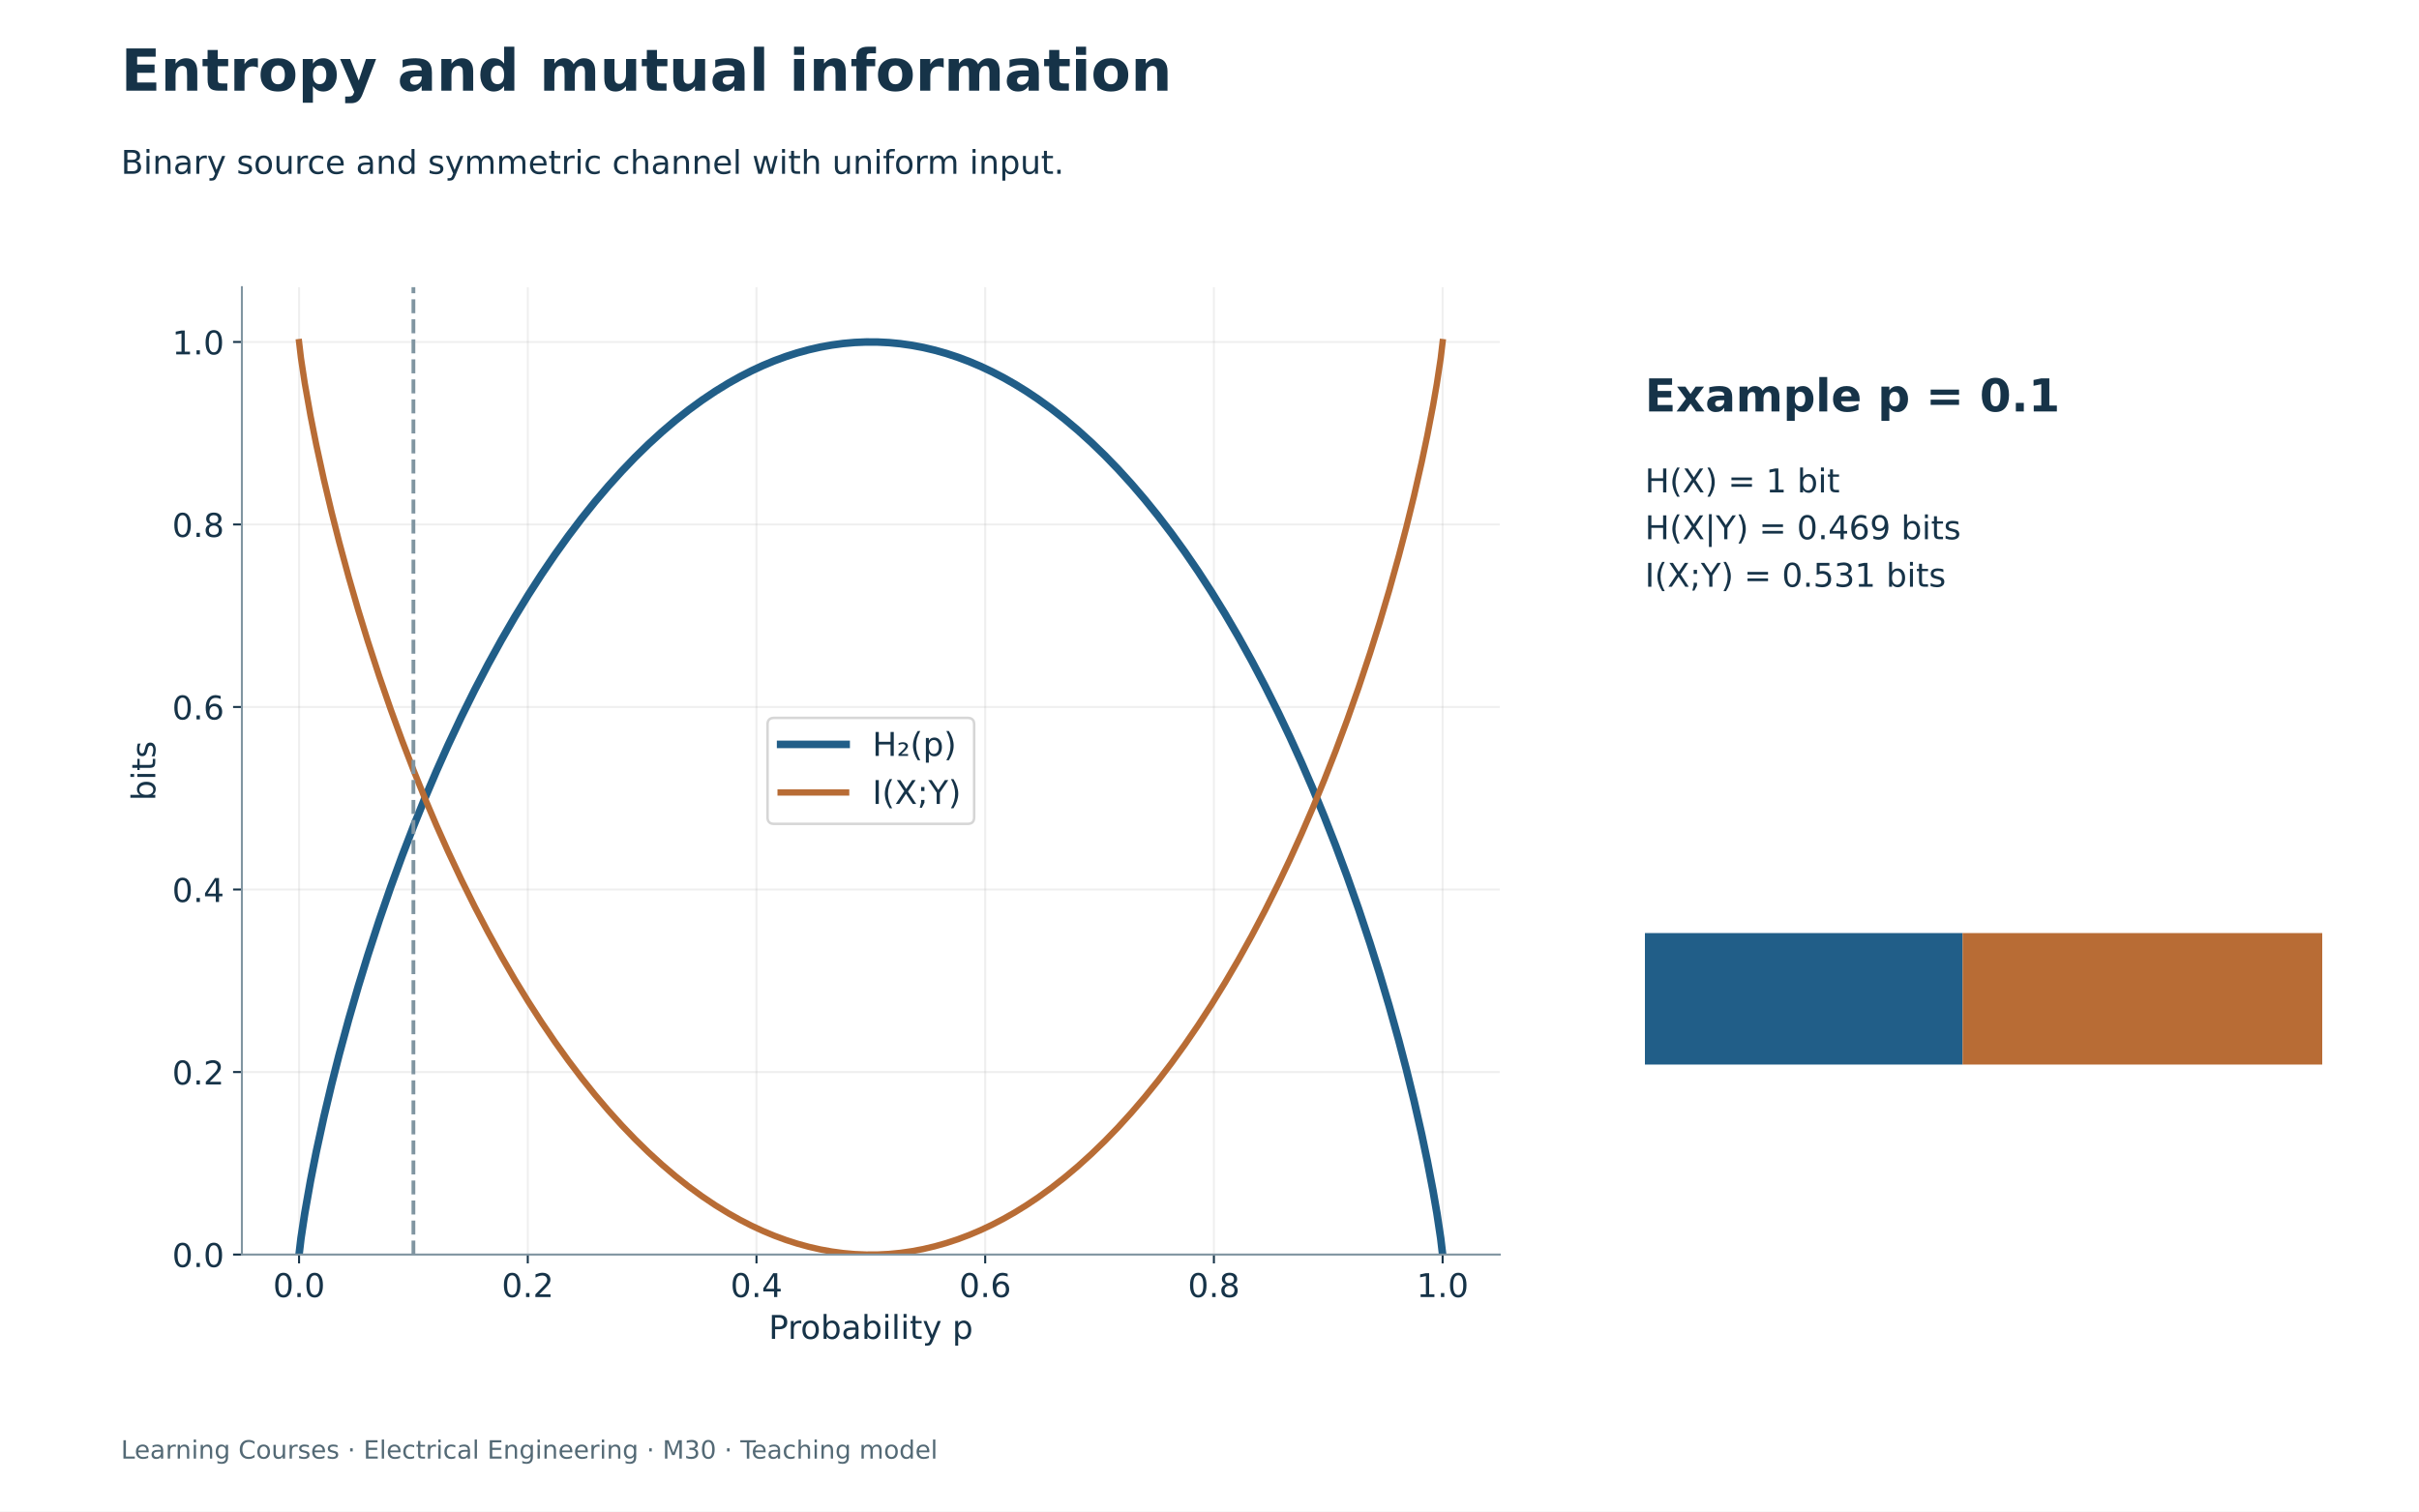
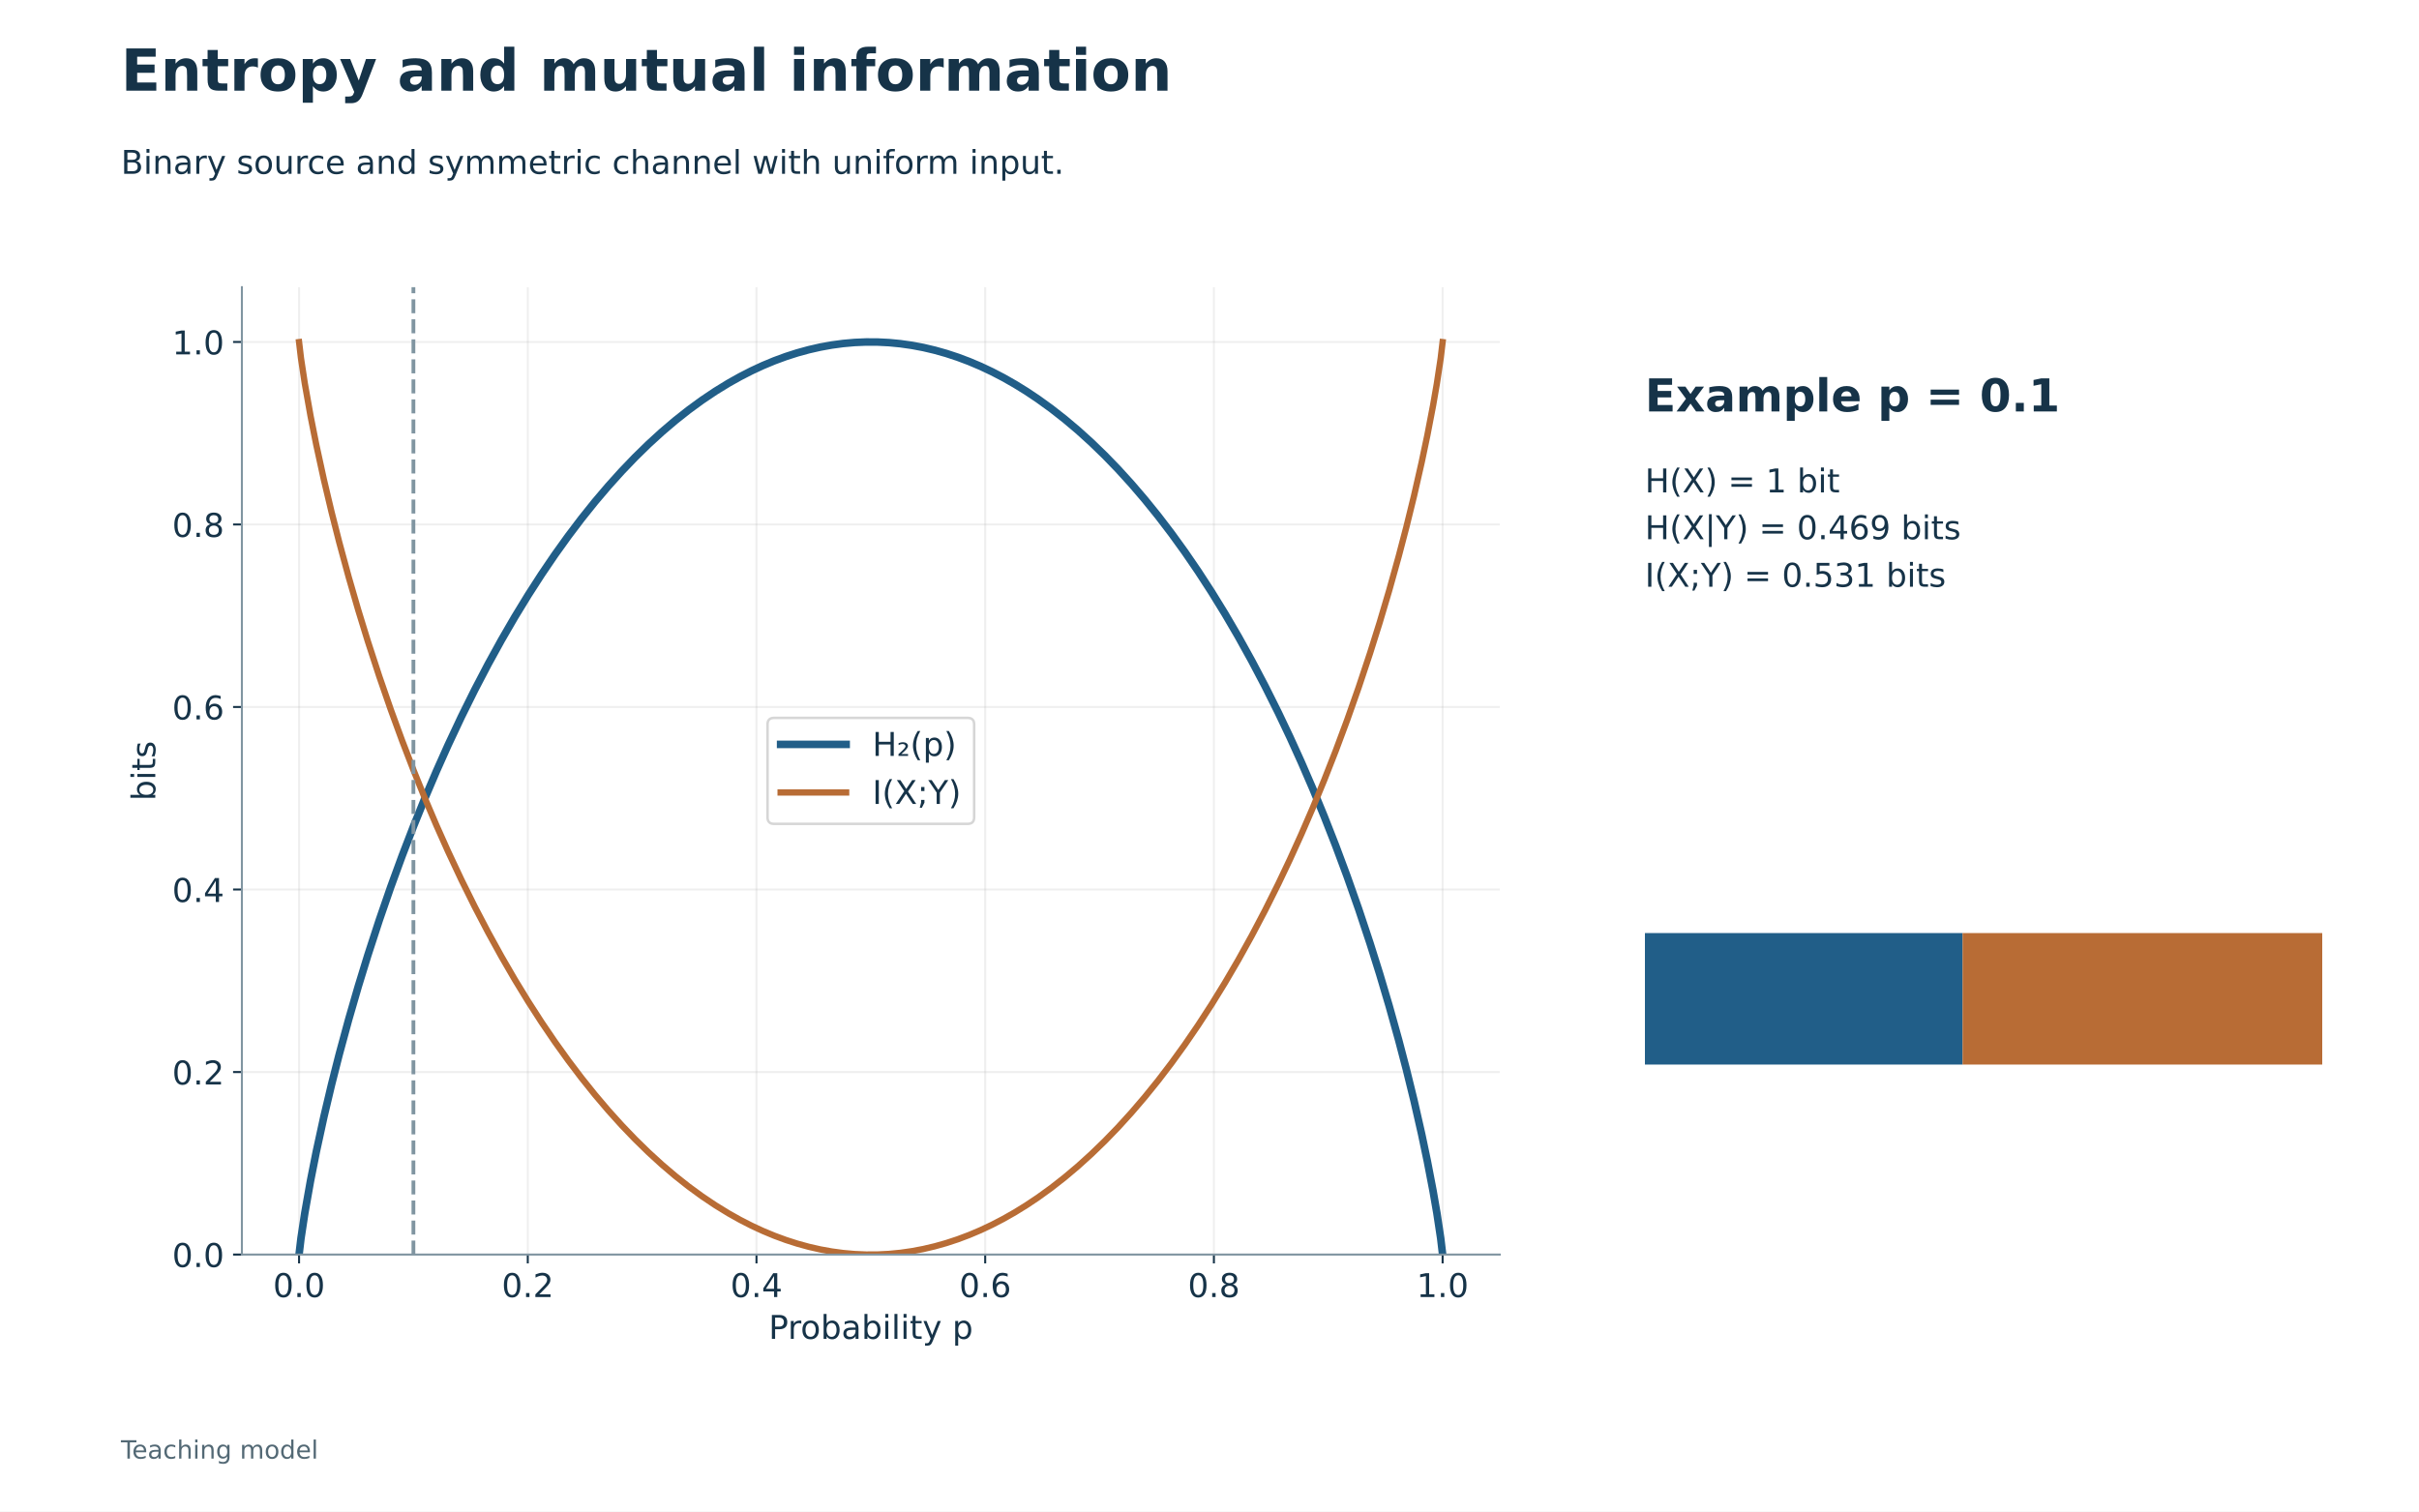
<svg xmlns="http://www.w3.org/2000/svg" xmlns:xlink="http://www.w3.org/1999/xlink" width="960" height="600" viewBox="0 0 960 600" version="1.1">
  <defs>
    <style type="text/css">*{stroke-linejoin: round; stroke-linecap: butt}</style>
  </defs>
  <g id="figure_1">
    <g id="patch_1">
      <path d="M 0 600  L 960 600  L 960 0  L 0 0  z " style="fill: #ffffff" />
    </g>
    <g id="axes_1">
      <g id="patch_2">
        <path d="M 96 498  L 595.2 498  L 595.2 114  L 96 114  z " style="fill: #ffffff" />
      </g>
      <g id="matplotlib.axis_1">
        <g id="xtick_1">
          <g id="line2d_1">
            <path d="M 118.686 498  L 118.686 114  " clip-path="url(#p6b02e14fe5)" style="fill: none; stroke: #b0b0b0; stroke-opacity: 0.2; stroke-width: 0.8; stroke-linecap: square" />
          </g>
          <g id="line2d_2">
            <defs>
              <path id="m3edb08fb52" d="M 0 0  L 0 3.5  " style="stroke: #163348; stroke-width: 0.8" />
            </defs>
            <g>
              <use xlink:href="#m3edb08fb52" x="118.686" y="498" style="fill: #163348; stroke: #163348; stroke-width: 0.8" />
            </g>
          </g>
          <g id="text_1">
            <text style="font-size: 13px; font-family: 'DejaVu Sans'; text-anchor: middle; fill: #163348" x="118.686" y="514.878" transform="rotate(-0 118.6864 514.8779)">0.0</text>
          </g>
        </g>
        <g id="xtick_2">
          <g id="line2d_3">
            <path d="M 209.452 498  L 209.452 114  " clip-path="url(#p6b02e14fe5)" style="fill: none; stroke: #b0b0b0; stroke-opacity: 0.2; stroke-width: 0.8; stroke-linecap: square" />
          </g>
          <g id="line2d_4">
            <g>
              <use xlink:href="#m3edb08fb52" x="209.452" y="498" style="fill: #163348; stroke: #163348; stroke-width: 0.8" />
            </g>
          </g>
          <g id="text_2">
            <text style="font-size: 13px; font-family: 'DejaVu Sans'; text-anchor: middle; fill: #163348" x="209.452" y="514.878" transform="rotate(-0 209.4518 514.8779)">0.2</text>
          </g>
        </g>
        <g id="xtick_3">
          <g id="line2d_5">
            <path d="M 300.217 498  L 300.217 114  " clip-path="url(#p6b02e14fe5)" style="fill: none; stroke: #b0b0b0; stroke-opacity: 0.2; stroke-width: 0.8; stroke-linecap: square" />
          </g>
          <g id="line2d_6">
            <g>
              <use xlink:href="#m3edb08fb52" x="300.217" y="498" style="fill: #163348; stroke: #163348; stroke-width: 0.8" />
            </g>
          </g>
          <g id="text_3">
            <text style="font-size: 13px; font-family: 'DejaVu Sans'; text-anchor: middle; fill: #163348" x="300.217" y="514.878" transform="rotate(-0 300.2173 514.8779)">0.4</text>
          </g>
        </g>
        <g id="xtick_4">
          <g id="line2d_7">
            <path d="M 390.983 498  L 390.983 114  " clip-path="url(#p6b02e14fe5)" style="fill: none; stroke: #b0b0b0; stroke-opacity: 0.2; stroke-width: 0.8; stroke-linecap: square" />
          </g>
          <g id="line2d_8">
            <g>
              <use xlink:href="#m3edb08fb52" x="390.983" y="498" style="fill: #163348; stroke: #163348; stroke-width: 0.8" />
            </g>
          </g>
          <g id="text_4">
            <text style="font-size: 13px; font-family: 'DejaVu Sans'; text-anchor: middle; fill: #163348" x="390.983" y="514.878" transform="rotate(-0 390.9827 514.8779)">0.6</text>
          </g>
        </g>
        <g id="xtick_5">
          <g id="line2d_9">
            <path d="M 481.748 498  L 481.748 114  " clip-path="url(#p6b02e14fe5)" style="fill: none; stroke: #b0b0b0; stroke-opacity: 0.2; stroke-width: 0.8; stroke-linecap: square" />
          </g>
          <g id="line2d_10">
            <g>
              <use xlink:href="#m3edb08fb52" x="481.748" y="498" style="fill: #163348; stroke: #163348; stroke-width: 0.8" />
            </g>
          </g>
          <g id="text_5">
            <text style="font-size: 13px; font-family: 'DejaVu Sans'; text-anchor: middle; fill: #163348" x="481.748" y="514.878" transform="rotate(-0 481.7482 514.8779)">0.8</text>
          </g>
        </g>
        <g id="xtick_6">
          <g id="line2d_11">
            <path d="M 572.514 498  L 572.514 114  " clip-path="url(#p6b02e14fe5)" style="fill: none; stroke: #b0b0b0; stroke-opacity: 0.2; stroke-width: 0.8; stroke-linecap: square" />
          </g>
          <g id="line2d_12">
            <g>
              <use xlink:href="#m3edb08fb52" x="572.514" y="498" style="fill: #163348; stroke: #163348; stroke-width: 0.8" />
            </g>
          </g>
          <g id="text_6">
            <text style="font-size: 13px; font-family: 'DejaVu Sans'; text-anchor: middle; fill: #163348" x="572.514" y="514.878" transform="rotate(-0 572.5136 514.8779)">1.0</text>
          </g>
        </g>
        <g id="text_7">
          <text style="font-size: 13px; font-family: 'DejaVu Sans'; text-anchor: middle; fill: #163348" x="345.6" y="531.46" transform="rotate(-0 345.6 531.4595)">Probability p</text>
        </g>
      </g>
      <g id="matplotlib.axis_2">
        <g id="ytick_1">
          <g id="line2d_13">
            <path d="M 96 498  L 595.2 498  " clip-path="url(#p6b02e14fe5)" style="fill: none; stroke: #b0b0b0; stroke-opacity: 0.2; stroke-width: 0.8; stroke-linecap: square" />
          </g>
          <g id="line2d_14">
            <defs>
              <path id="mf0741b7360" d="M 0 0  L -3.5 0  " style="stroke: #163348; stroke-width: 0.8" />
            </defs>
            <g>
              <use xlink:href="#mf0741b7360" x="96" y="498" style="fill: #163348; stroke: #163348; stroke-width: 0.8" />
            </g>
          </g>
          <g id="text_8">
            <text style="font-size: 13px; font-family: 'DejaVu Sans'; text-anchor: end; fill: #163348" x="89" y="502.939" transform="rotate(-0 89 502.939)">0.0</text>
          </g>
        </g>
        <g id="ytick_2">
          <g id="line2d_15">
            <path d="M 96 425.547  L 595.2 425.547  " clip-path="url(#p6b02e14fe5)" style="fill: none; stroke: #b0b0b0; stroke-opacity: 0.2; stroke-width: 0.8; stroke-linecap: square" />
          </g>
          <g id="line2d_16">
            <g>
              <use xlink:href="#mf0741b7360" x="96" y="425.547" style="fill: #163348; stroke: #163348; stroke-width: 0.8" />
            </g>
          </g>
          <g id="text_9">
            <text style="font-size: 13px; font-family: 'DejaVu Sans'; text-anchor: end; fill: #163348" x="89" y="430.486" transform="rotate(-0 89 430.4861)">0.2</text>
          </g>
        </g>
        <g id="ytick_3">
          <g id="line2d_17">
            <path d="M 96 353.094  L 595.2 353.094  " clip-path="url(#p6b02e14fe5)" style="fill: none; stroke: #b0b0b0; stroke-opacity: 0.2; stroke-width: 0.8; stroke-linecap: square" />
          </g>
          <g id="line2d_18">
            <g>
              <use xlink:href="#mf0741b7360" x="96" y="353.094" style="fill: #163348; stroke: #163348; stroke-width: 0.8" />
            </g>
          </g>
          <g id="text_10">
            <text style="font-size: 13px; font-family: 'DejaVu Sans'; text-anchor: end; fill: #163348" x="89" y="358.033" transform="rotate(-0 89 358.0333)">0.4</text>
          </g>
        </g>
        <g id="ytick_4">
          <g id="line2d_19">
            <path d="M 96 280.641  L 595.2 280.641  " clip-path="url(#p6b02e14fe5)" style="fill: none; stroke: #b0b0b0; stroke-opacity: 0.2; stroke-width: 0.8; stroke-linecap: square" />
          </g>
          <g id="line2d_20">
            <g>
              <use xlink:href="#mf0741b7360" x="96" y="280.641" style="fill: #163348; stroke: #163348; stroke-width: 0.8" />
            </g>
          </g>
          <g id="text_11">
            <text style="font-size: 13px; font-family: 'DejaVu Sans'; text-anchor: end; fill: #163348" x="89" y="285.58" transform="rotate(-0 89 285.5805)">0.6</text>
          </g>
        </g>
        <g id="ytick_5">
          <g id="line2d_21">
            <path d="M 96 208.189  L 595.2 208.189  " clip-path="url(#p6b02e14fe5)" style="fill: none; stroke: #b0b0b0; stroke-opacity: 0.2; stroke-width: 0.8; stroke-linecap: square" />
          </g>
          <g id="line2d_22">
            <g>
              <use xlink:href="#mf0741b7360" x="96" y="208.189" style="fill: #163348; stroke: #163348; stroke-width: 0.8" />
            </g>
          </g>
          <g id="text_12">
            <text style="font-size: 13px; font-family: 'DejaVu Sans'; text-anchor: end; fill: #163348" x="89" y="213.128" transform="rotate(-0 89 213.1277)">0.8</text>
          </g>
        </g>
        <g id="ytick_6">
          <g id="line2d_23">
            <path d="M 96 135.736  L 595.2 135.736  " clip-path="url(#p6b02e14fe5)" style="fill: none; stroke: #b0b0b0; stroke-opacity: 0.2; stroke-width: 0.8; stroke-linecap: square" />
          </g>
          <g id="line2d_24">
            <g>
              <use xlink:href="#mf0741b7360" x="96" y="135.736" style="fill: #163348; stroke: #163348; stroke-width: 0.8" />
            </g>
          </g>
          <g id="text_13">
            <text style="font-size: 13px; font-family: 'DejaVu Sans'; text-anchor: end; fill: #163348" x="89" y="140.675" transform="rotate(-0 89 140.6748)">1.0</text>
          </g>
        </g>
        <g id="text_14">
          <text style="font-size: 13px; font-family: 'DejaVu Sans'; text-anchor: middle; fill: #163348" x="61.622" y="306" transform="rotate(-90 61.62234 306)">bits</text>
        </g>
      </g>
      <g id="line2d_25">
        <path d="M 118.691 497.935  L 119.449 491.515  L 120.964 481.497  L 123.237 468.668  L 125.51 457.22  L 128.54 443.316  L 131.571 430.527  L 134.601 418.591  L 138.389 404.632  L 142.177 391.554  L 145.965 379.222  L 150.511 365.269  L 155.057 352.124  L 159.603 339.691  L 164.148 327.899  L 168.694 316.689  L 173.24 306.015  L 177.786 295.837  L 183.089 284.547  L 188.393 273.843  L 193.696 263.688  L 198.999 254.052  L 204.303 244.905  L 209.606 236.225  L 214.909 227.991  L 220.213 220.184  L 225.516 212.789  L 230.82 205.789  L 236.123 199.174  L 241.426 192.931  L 246.73 187.05  L 252.033 181.521  L 257.337 176.336  L 262.64 171.488  L 267.943 166.969  L 273.247 162.774  L 278.55 158.896  L 283.853 155.332  L 289.157 152.075  L 293.703 149.527  L 298.248 147.199  L 302.794 145.091  L 307.34 143.201  L 311.886 141.526  L 316.431 140.066  L 320.977 138.819  L 325.523 137.784  L 330.069 136.961  L 334.614 136.349  L 339.16 135.946  L 343.706 135.754  L 348.252 135.772  L 352.797 135.999  L 357.343 136.436  L 361.889 137.084  L 366.435 137.942  L 370.98 139.012  L 375.526 140.294  L 380.072 141.79  L 384.618 143.501  L 389.164 145.427  L 393.709 147.572  L 398.255 149.936  L 402.801 152.522  L 407.347 155.332  L 411.892 158.368  L 417.196 162.201  L 422.499 166.35  L 427.802 170.822  L 433.106 175.623  L 438.409 180.759  L 443.713 186.239  L 449.016 192.069  L 454.319 198.26  L 459.623 204.821  L 464.926 211.765  L 470.23 219.103  L 475.533 226.85  L 480.836 235.022  L 486.14 243.637  L 491.443 252.716  L 496.746 262.281  L 502.05 272.359  L 507.353 282.983  L 511.899 292.549  L 516.445 302.569  L 520.99 313.074  L 525.536 324.1  L 530.082 335.692  L 534.628 347.904  L 539.174 360.803  L 543.719 374.474  L 547.507 386.538  L 551.296 399.304  L 555.084 412.89  L 558.114 424.464  L 561.145 436.802  L 564.175 450.106  L 566.448 460.92  L 568.721 472.753  L 570.236 481.497  L 571.751 491.515  L 572.509 497.935  L 572.509 497.935  " clip-path="url(#p6b02e14fe5)" style="fill: none; stroke: #215e88; stroke-width: 3; stroke-linecap: square" />
      </g>
      <g id="line2d_26">
        <path d="M 118.691 135.801  L 119.449 142.221  L 120.964 152.238  L 123.237 165.068  L 125.51 176.516  L 128.54 190.42  L 131.571 203.209  L 134.601 215.145  L 138.389 229.104  L 142.177 242.182  L 145.965 254.514  L 150.511 268.466  L 155.057 281.612  L 159.603 294.045  L 164.148 305.837  L 168.694 317.047  L 173.24 327.721  L 177.786 337.899  L 183.089 349.189  L 188.393 359.893  L 193.696 370.047  L 198.999 379.684  L 204.303 388.831  L 209.606 397.511  L 214.909 405.745  L 220.213 413.552  L 225.516 420.947  L 230.82 427.946  L 236.123 434.562  L 241.426 440.805  L 246.73 446.686  L 252.033 452.215  L 257.337 457.4  L 262.64 462.248  L 267.943 466.767  L 273.247 470.962  L 278.55 474.839  L 283.853 478.404  L 289.157 481.66  L 293.703 484.209  L 298.248 486.537  L 302.794 488.645  L 307.34 490.535  L 311.886 492.21  L 316.431 493.67  L 320.977 494.917  L 325.523 495.952  L 330.069 496.775  L 334.614 497.387  L 339.16 497.789  L 343.706 497.982  L 348.252 497.964  L 352.797 497.737  L 357.343 497.3  L 361.889 496.652  L 366.435 495.794  L 370.98 494.724  L 375.526 493.442  L 380.072 491.946  L 384.618 490.235  L 389.164 488.308  L 393.709 486.164  L 398.255 483.8  L 402.801 481.214  L 407.347 478.404  L 411.892 475.368  L 417.196 471.535  L 422.499 467.386  L 427.802 462.913  L 433.106 458.113  L 438.409 452.976  L 443.713 447.497  L 449.016 441.667  L 454.319 435.476  L 459.623 428.915  L 464.926 421.971  L 470.23 414.633  L 475.533 406.886  L 480.836 398.714  L 486.14 390.099  L 491.443 381.02  L 496.746 371.455  L 502.05 361.376  L 507.353 350.753  L 511.899 341.187  L 516.445 331.167  L 520.99 320.662  L 525.536 309.636  L 530.082 298.044  L 534.628 285.832  L 539.174 272.933  L 543.719 259.261  L 547.507 247.198  L 551.296 234.432  L 555.084 220.845  L 558.114 209.272  L 561.145 196.934  L 564.175 183.63  L 566.448 172.816  L 568.721 160.983  L 570.236 152.238  L 571.751 142.221  L 572.509 135.801  L 572.509 135.801  " clip-path="url(#p6b02e14fe5)" style="fill: none; stroke: #b86c35; stroke-width: 2.5; stroke-linecap: square" />
      </g>
      <g id="line2d_27">
        <path d="M 164.069 498  L 164.069 114  " clip-path="url(#p6b02e14fe5)" style="fill: none; stroke-dasharray: 5.55,2.4; stroke-dashoffset: 0; stroke: #8095a1; stroke-width: 1.5" />
      </g>
      <g id="patch_3">
        <path d="M 96 498  L 96 114  " style="fill: none; stroke: #8095a1; stroke-width: 0.8; stroke-linejoin: miter; stroke-linecap: square" />
      </g>
      <g id="patch_4">
        <path d="M 96 498  L 595.2 498  " style="fill: none; stroke: #8095a1; stroke-width: 0.8; stroke-linejoin: miter; stroke-linecap: square" />
      </g>
      <g id="legend_1">
        <g id="patch_5">
          <path d="M 307.198 327.032  L 384.002 327.032  Q 386.602 327.032 386.602 324.432  L 386.602 287.568  Q 386.602 284.968 384.002 284.968  L 307.198 284.968  Q 304.598 284.968 304.598 287.568  L 304.598 324.432  Q 304.598 327.032 307.198 327.032  z " style="fill: #ffffff; opacity: 0.8; stroke: #cccccc; stroke-linejoin: miter" />
        </g>
        <g id="line2d_28">
          <path d="M 309.798 295.496  L 322.798 295.496  L 335.798 295.496  " style="fill: none; stroke: #215e88; stroke-width: 3; stroke-linecap: square" />
        </g>
        <g id="text_15">
          <text style="font-size: 13px; font-family: 'DejaVu Sans'; text-anchor: start; fill: #163348" x="346.198" y="300.046" transform="rotate(-0 346.1982 300.0464)">H₂(p)</text>
        </g>
        <g id="line2d_29">
          <path d="M 309.798 314.578  L 322.798 314.578  L 335.798 314.578  " style="fill: none; stroke: #b86c35; stroke-width: 2.5; stroke-linecap: square" />
        </g>
        <g id="text_16">
          <text style="font-size: 13px; font-family: 'DejaVu Sans'; text-anchor: start; fill: #163348" x="346.198" y="319.128" transform="rotate(-0 346.1982 319.128)">I(X;Y)</text>
        </g>
      </g>
    </g>
    <g id="axes_2">
      <g id="patch_6">
        <path d="M 652.8 422.58  L 778.867 422.58  L 778.867 370.38  L 652.8 370.38  z " clip-path="url(#pe0204011f7)" style="fill: #215e88" />
      </g>
      <g id="patch_7">
        <path d="M 778.867 422.58  L 921.6 422.58  L 921.6 370.38  L 778.867 370.38  z " clip-path="url(#pe0204011f7)" style="fill: #b86c35" />
      </g>
      <g id="text_17">
        <text style="font-weight: 700; font-size: 18px; font-family: 'DejaVu Sans'; text-anchor: start; fill: #163348" x="652.8" y="163.32" transform="rotate(-0 652.8 163.32)">Example p = 0.1</text>
      </g>
      <g id="text_18">
        <text style="font-size: 13px; font-family: 'DejaVu Sans'; fill: #163348" transform="translate(652.8 195.4507)">H(X) = 1 bit</text>
        <text style="font-size: 13px; font-family: 'DejaVu Sans'; fill: #163348" transform="translate(652.8 214.0501)">H(X|Y) = 0.469 bits</text>
        <text style="font-size: 13px; font-family: 'DejaVu Sans'; fill: #163348" transform="translate(652.8 232.92)">I(X;Y) = 0.531 bits</text>
      </g>
    </g>
    <g id="text_19">
      <text style="font-weight: 700; font-size: 23px; font-family: 'DejaVu Sans'; text-anchor: start; fill: #163348" x="48" y="36" transform="rotate(-0 48 36)">Entropy and mutual information</text>
    </g>
    <g id="text_20">
      <text style="font-size: 13px; font-family: 'DejaVu Sans'; text-anchor: start; fill: #163348" x="48" y="69" transform="rotate(-0 48 69)">Binary source and symmetric channel with uniform input.</text>
    </g>
    <g id="text_21">
-       <text style="font-size: 10px; font-family: 'DejaVu Sans'; text-anchor: start; fill: #536975" x="48" y="579" transform="rotate(-0 48 579)">Learning Courses · Electrical Engineering · M30 · Teaching model</text>
+       <text style="font-size: 10px; font-family: 'DejaVu Sans'; text-anchor: start; fill: #536975" x="48" y="579" transform="rotate(-0 48 579)">Teaching model</text>
    </g>
  </g>
  <defs>
    <clipPath id="p6b02e14fe5">
      <rect x="96" y="114" width="499.2" height="384" />
    </clipPath>
    <clipPath id="pe0204011f7">
      <rect x="652.8" y="132" width="268.8" height="348" />
    </clipPath>
  </defs>
</svg>
